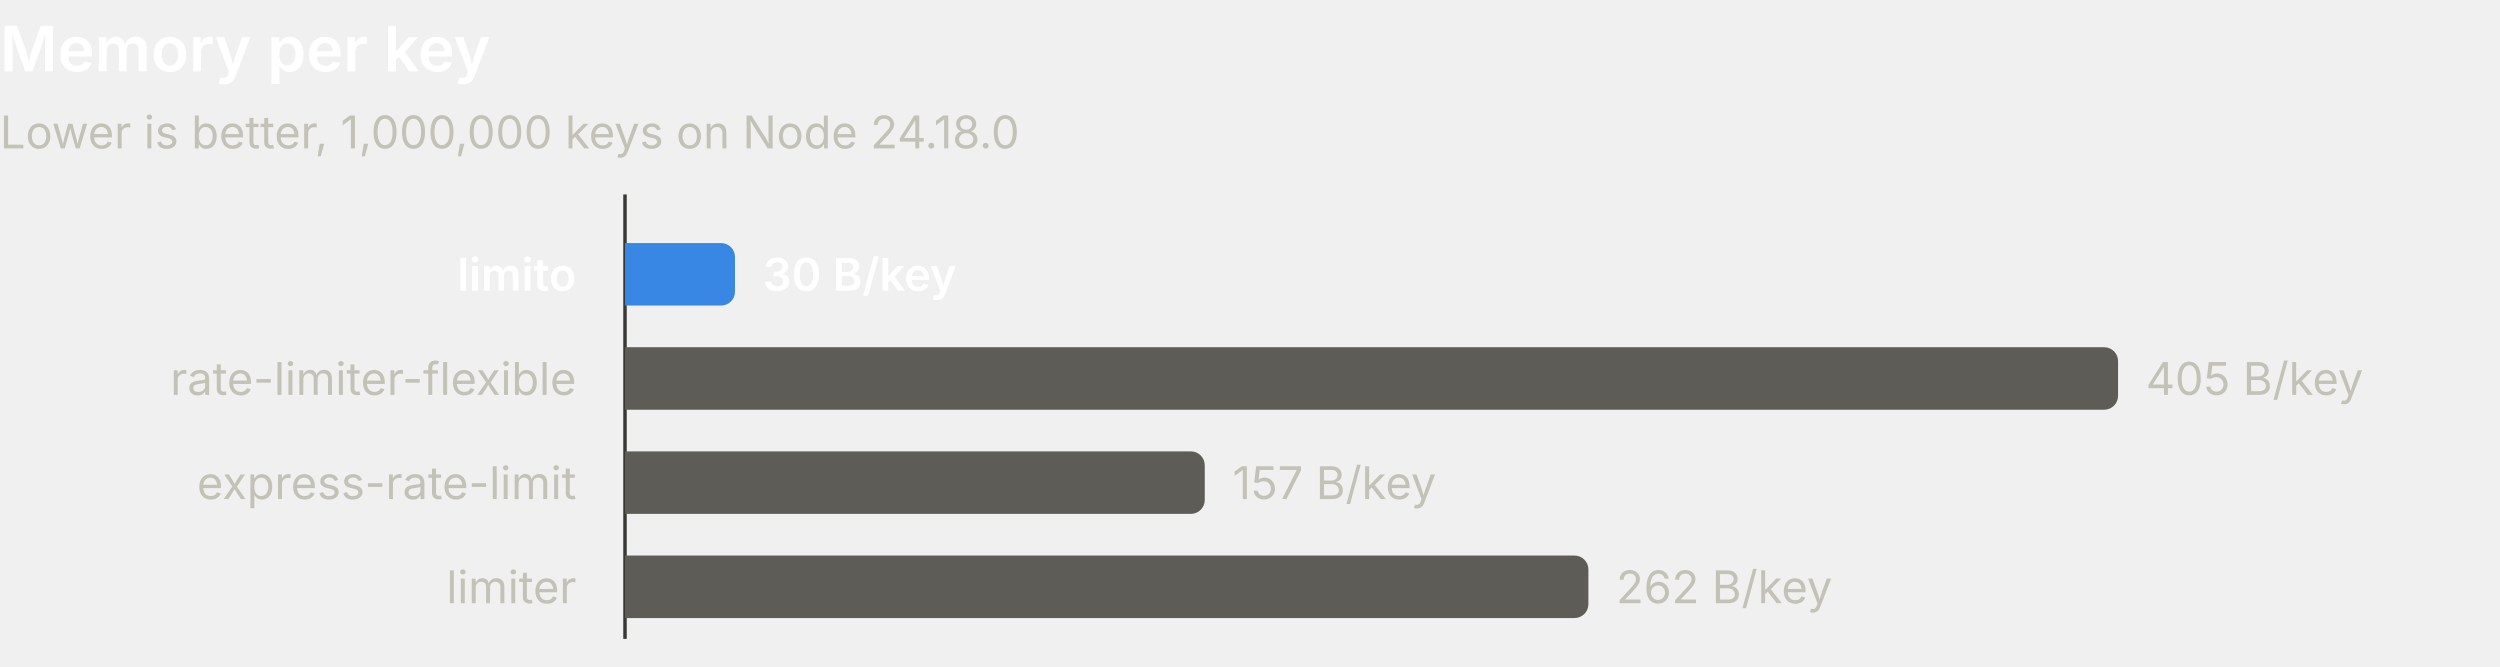
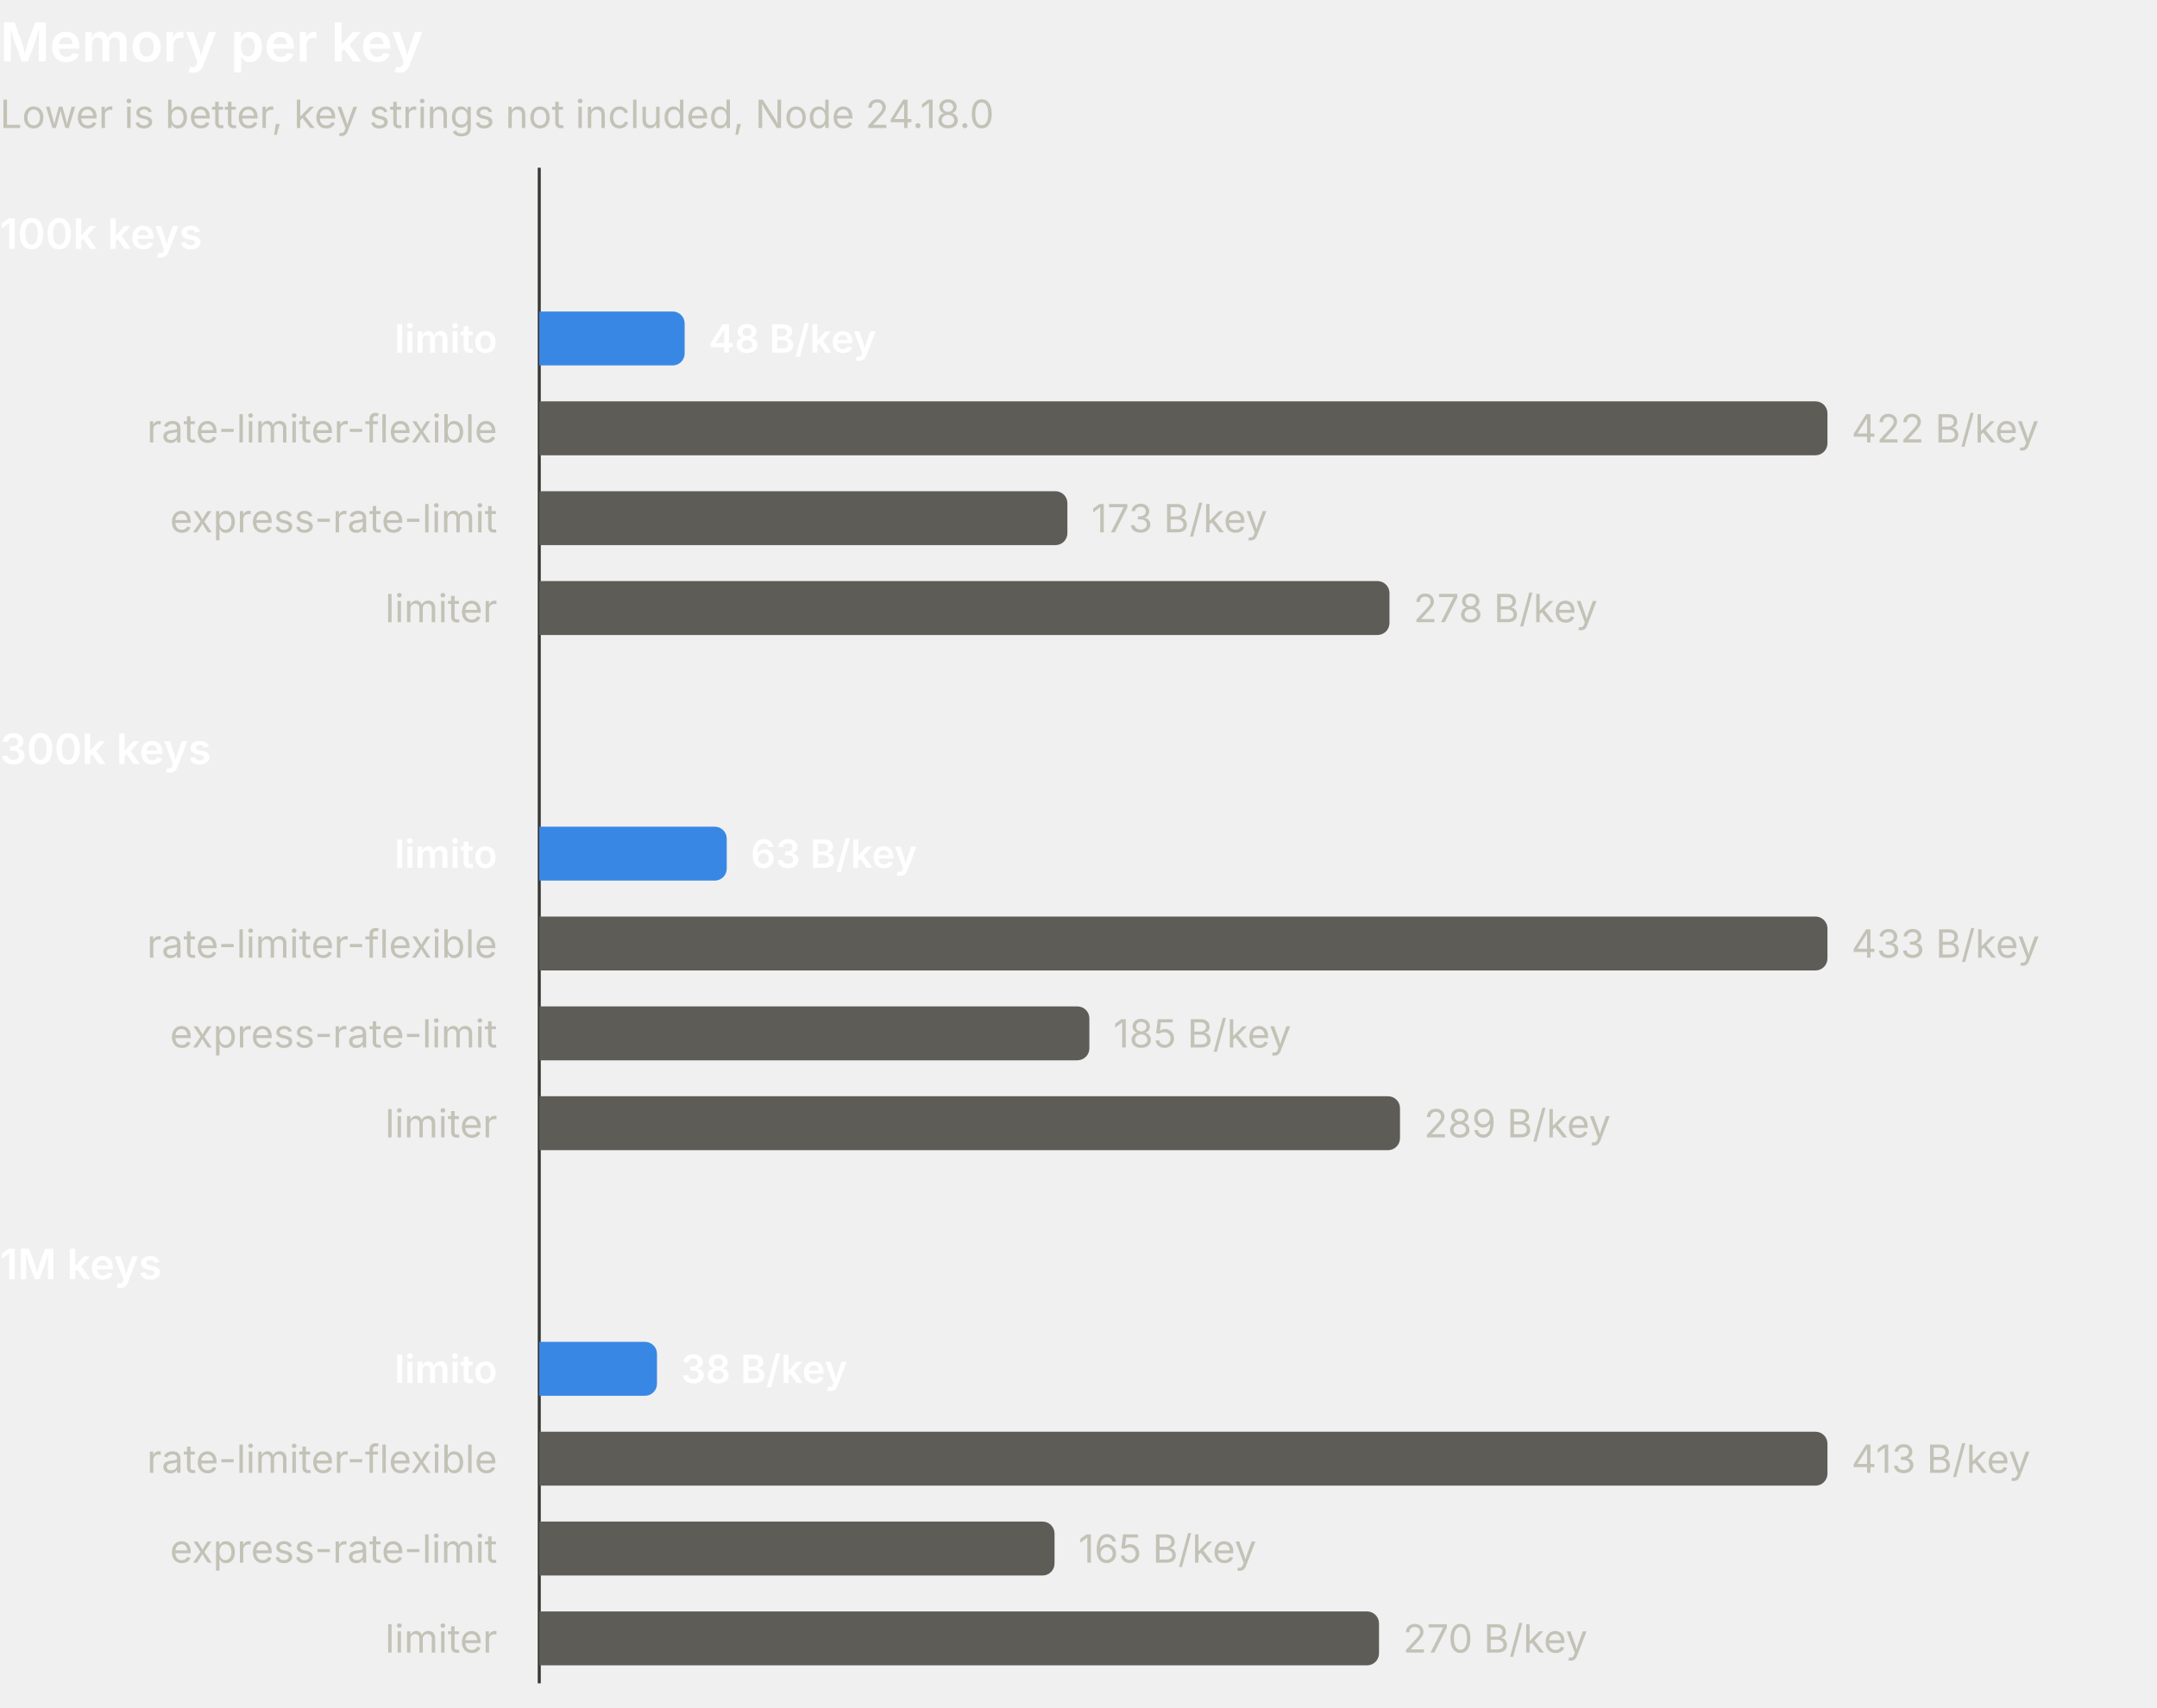
- <svg xmlns="http://www.w3.org/2000/svg" width="720" height="192" viewBox="0 0 720 192" font-family="ui-sans-serif,system-ui,-apple-system,'Segoe UI',sans-serif">
+ <svg xmlns="http://www.w3.org/2000/svg" width="720" height="570" viewBox="0 0 720 570" font-family="ui-sans-serif,system-ui,-apple-system,'Segoe UI',sans-serif">
  <style>
text{dominant-baseline:central;fill:#c3c2b7;font-size:13px}
.t{fill:#ffffff;font-size:18px;font-weight:600}
.n{font-size:13px}
.h{fill:#ffffff;font-size:14px;font-weight:600}
.v{font-variant-numeric:tabular-nums}
.me{fill:#ffffff;font-weight:600}
</style>
  <text x="0" y="14" class="t">Memory per key</text>
-   <text x="0" y="38" class="n">Lower is better, 1,000,000 keys on Node 24.18.0</text>
-   <line x1="180" x2="180" y1="56" y2="184" stroke="#383835" />
-   <text x="166" y="79" class="l me" text-anchor="end">limito</text>
-   <path d="M180 70h27.68a4 4 0 0 1 4 4v10a4 4 0 0 1-4 4h-27.68z" fill="#3987e5" />
-   <text x="219.68" y="79" class="v me">30 B/key</text>
-   <text x="166" y="109" class="l" text-anchor="end">rate-limiter-flexible</text>
-   <path d="M180 100h426a4 4 0 0 1 4 4v10a4 4 0 0 1-4 4h-426z" fill="#5d5c57" />
-   <text x="618" y="109" class="v">405 B/key</text>
-   <text x="166" y="139" class="l" text-anchor="end">express-rate-limit</text>
-   <path d="M180 130h162.97a4 4 0 0 1 4 4v10a4 4 0 0 1-4 4h-162.97z" fill="#5d5c57" />
-   <text x="354.97" y="139" class="v">157 B/key</text>
-   <text x="166" y="169" class="l" text-anchor="end">limiter</text>
-   <path d="M180 160h273.456a4 4 0 0 1 4 4v10a4 4 0 0 1-4 4h-273.456z" fill="#5d5c57" />
-   <text x="465.456" y="169" class="v">262 B/key</text>
+   <text x="0" y="38" class="n">Lower is better, key strings not included, Node 24.18.0</text>
+   <line x1="180" x2="180" y1="56" y2="562" stroke="#383835" />
+   <text x="0" y="78" class="h">100k keys</text>
+   <text x="166" y="113" class="l me" text-anchor="end">limito</text>
+   <path d="M180 104h44.536a4 4 0 0 1 4 4v10a4 4 0 0 1-4 4h-44.536z" fill="#3987e5" />
+   <text x="236.536" y="113" class="v me">48 B/key</text>
+   <text x="166" y="143" class="l" text-anchor="end">rate-limiter-flexible</text>
+   <path d="M180 134h426a4 4 0 0 1 4 4v10a4 4 0 0 1-4 4h-426z" fill="#5d5c57" />
+   <text x="618" y="143" class="v">422 B/key</text>
+   <text x="166" y="173" class="l" text-anchor="end">express-rate-limit</text>
+   <path d="M180 164h172.293a4 4 0 0 1 4 4v10a4 4 0 0 1-4 4h-172.293z" fill="#5d5c57" />
+   <text x="364.293" y="173" class="v">173 B/key</text>
+   <text x="166" y="203" class="l" text-anchor="end">limiter</text>
+   <path d="M180 194h279.801a4 4 0 0 1 4 4v10a4 4 0 0 1-4 4h-279.801z" fill="#5d5c57" />
+   <text x="471.801" y="203" class="v">278 B/key</text>
+   <text x="0" y="250" class="h">300k keys</text>
+   <text x="166" y="285" class="l me" text-anchor="end">limito</text>
+   <path d="M180 276h58.585a4 4 0 0 1 4 4v10a4 4 0 0 1-4 4h-58.585z" fill="#3987e5" />
+   <text x="250.585" y="285" class="v me">63 B/key</text>
+   <text x="166" y="315" class="l" text-anchor="end">rate-limiter-flexible</text>
+   <path d="M180 306h426a4 4 0 0 1 4 4v10a4 4 0 0 1-4 4h-426z" fill="#5d5c57" />
+   <text x="618" y="315" class="v">433 B/key</text>
+   <text x="166" y="345" class="l" text-anchor="end">express-rate-limit</text>
+   <path d="M180 336h179.627a4 4 0 0 1 4 4v10a4 4 0 0 1-4 4h-179.627z" fill="#5d5c57" />
+   <text x="371.627" y="345" class="v">185 B/key</text>
+   <text x="166" y="375" class="l" text-anchor="end">limiter</text>
+   <path d="M180 366h283.317a4 4 0 0 1 4 4v10a4 4 0 0 1-4 4h-283.317z" fill="#5d5c57" />
+   <text x="475.317" y="375" class="v">289 B/key</text>
+   <text x="0" y="422" class="h">1M keys</text>
+   <text x="166" y="457" class="l me" text-anchor="end">limito</text>
+   <path d="M180 448h35.302a4 4 0 0 1 4 4v10a4 4 0 0 1-4 4h-35.302z" fill="#3987e5" />
+   <text x="227.302" y="457" class="v me">38 B/key</text>
+   <text x="166" y="487" class="l" text-anchor="end">rate-limiter-flexible</text>
+   <path d="M180 478h426a4 4 0 0 1 4 4v10a4 4 0 0 1-4 4h-426z" fill="#5d5c57" />
+   <text x="618" y="487" class="v">413 B/key</text>
+   <text x="166" y="517" class="l" text-anchor="end">express-rate-limit</text>
+   <path d="M180 508h168.001a4 4 0 0 1 4 4v10a4 4 0 0 1-4 4h-168.001z" fill="#5d5c57" />
+   <text x="360.001" y="517" class="v">165 B/key</text>
+   <text x="166" y="547" class="l" text-anchor="end">limiter</text>
+   <path d="M180 538h276.309a4 4 0 0 1 4 4v10a4 4 0 0 1-4 4h-276.309z" fill="#5d5c57" />
+   <text x="468.309" y="547" class="v">270 B/key</text>
</svg>
